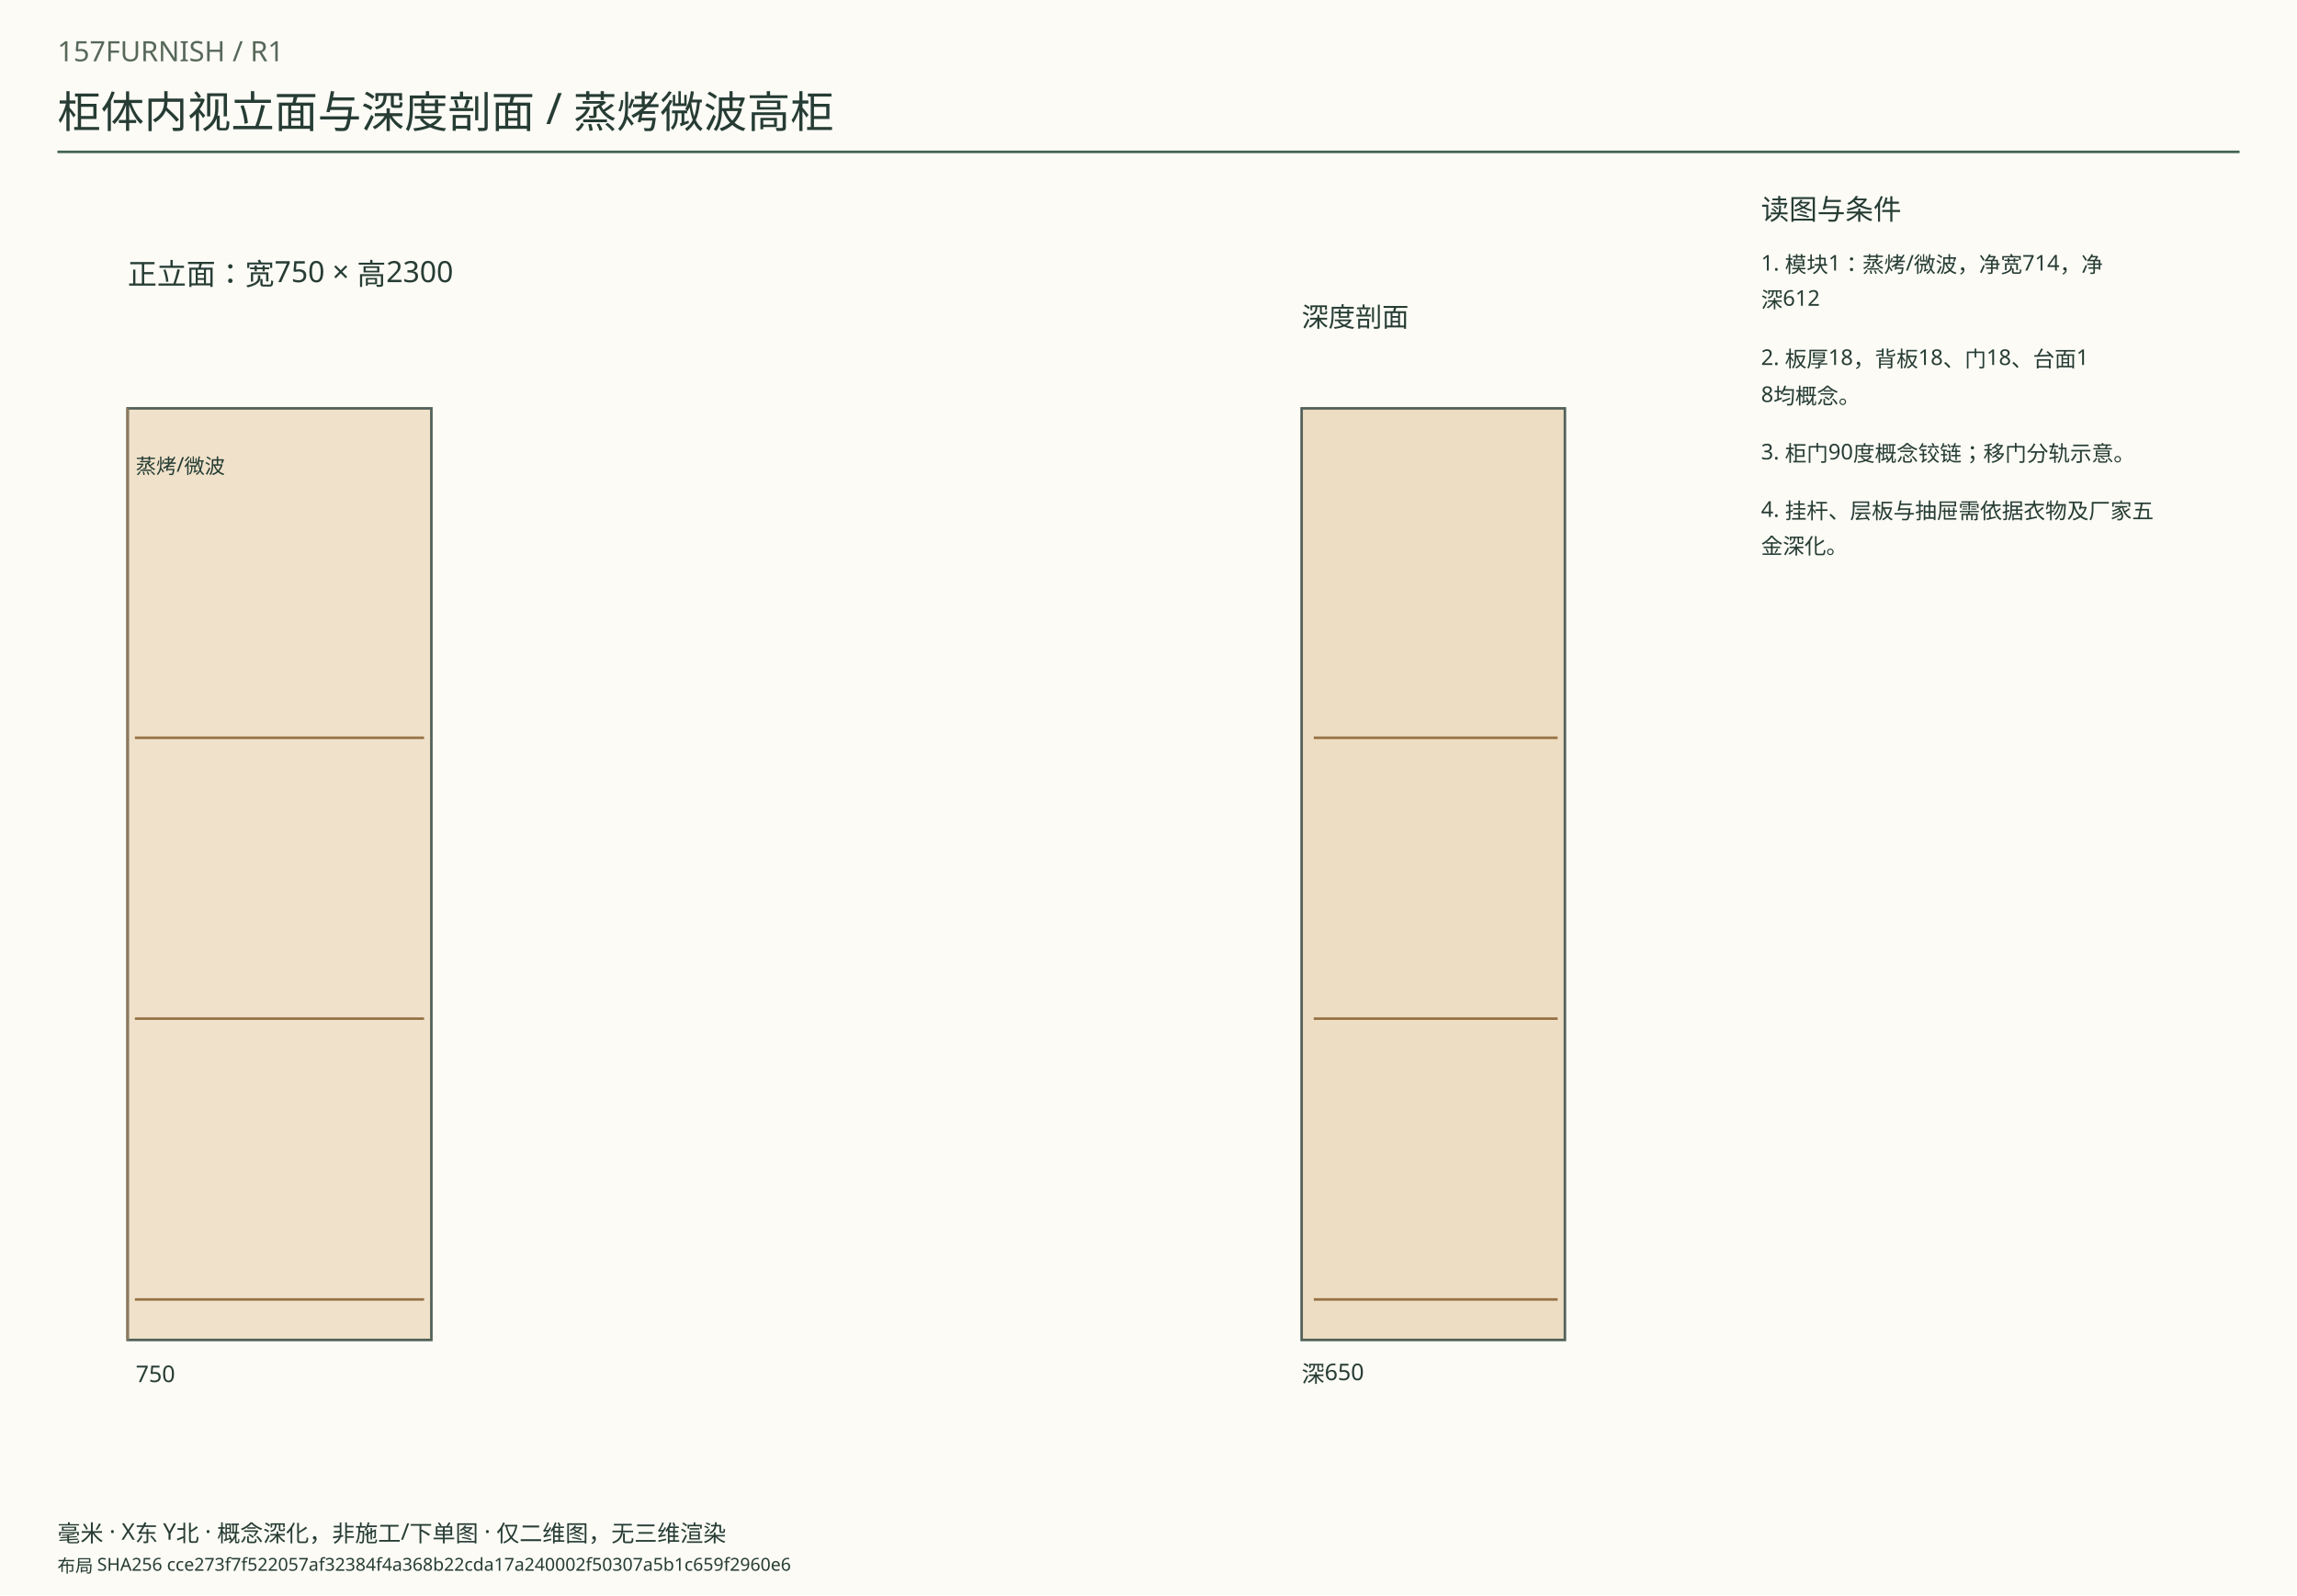
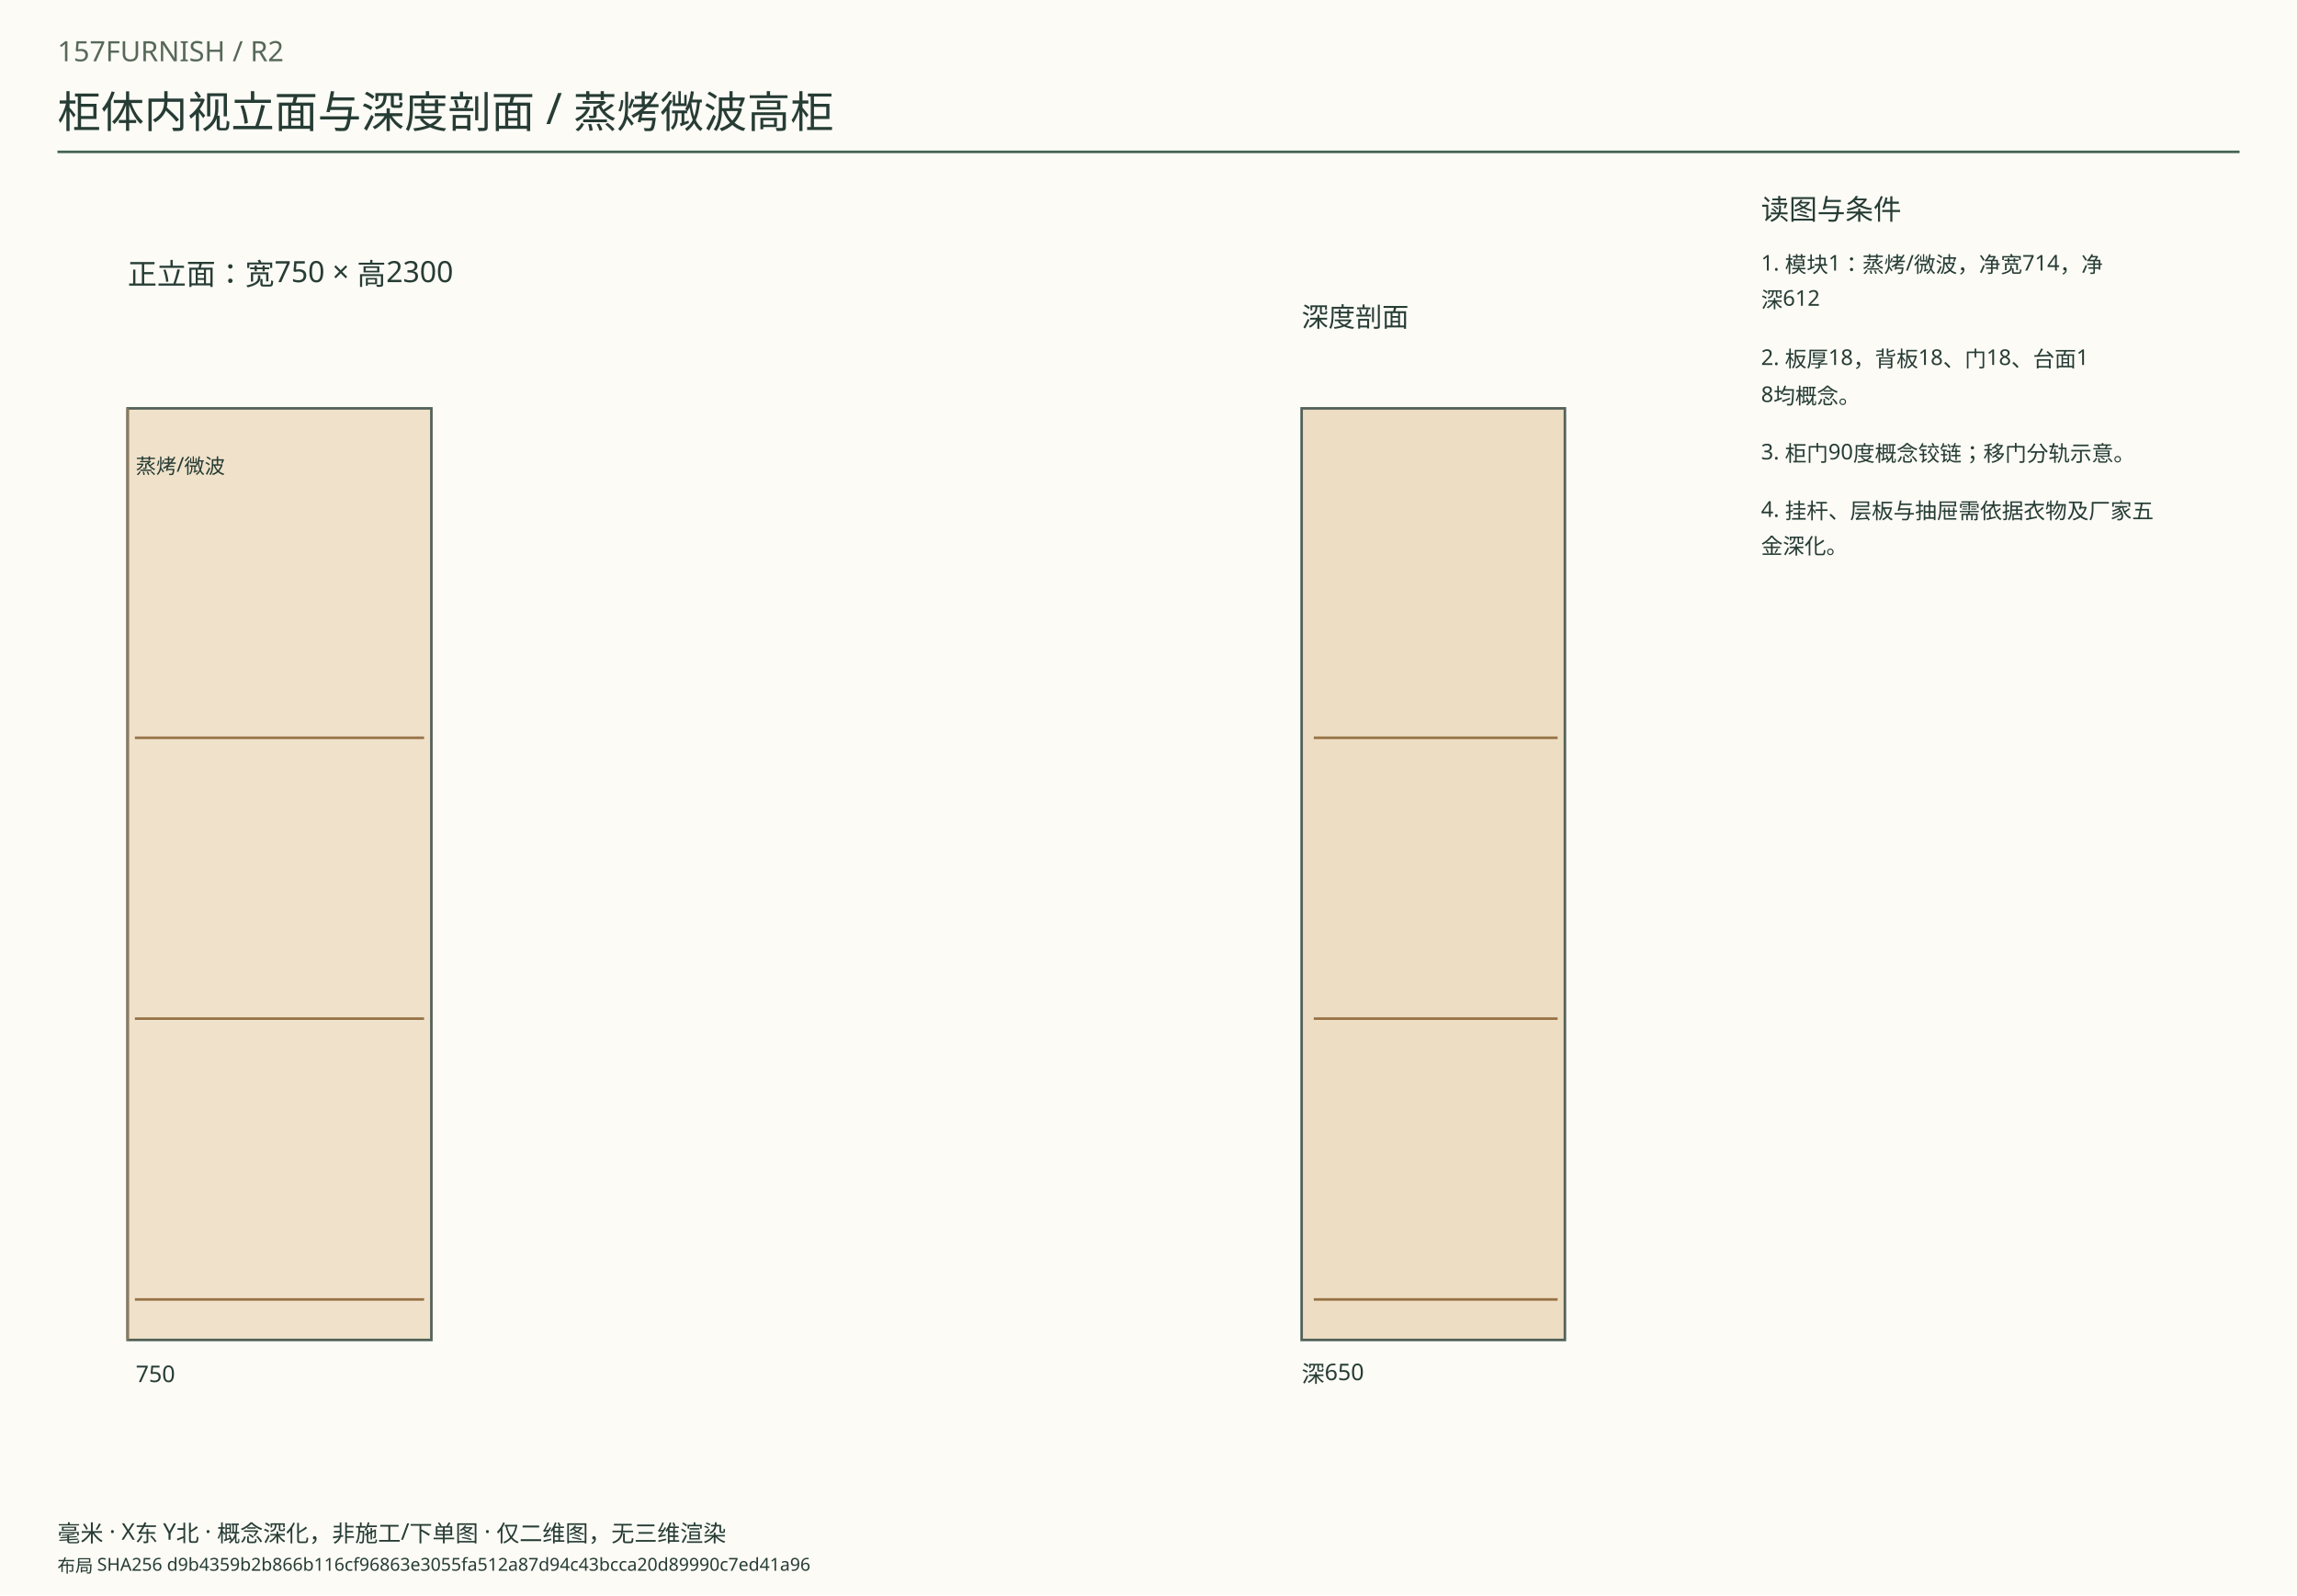
- <svg xmlns="http://www.w3.org/2000/svg" width="1800" height="1250" viewBox="0 0 1800 1250" data-revision="R1" data-layout-sha256="cce273f7f522057af32384f4a368b22cda17a240002f50307a5b1c659f2960e6">
+ <svg xmlns="http://www.w3.org/2000/svg" width="1800" height="1250" viewBox="0 0 1800 1250" data-revision="R2" data-layout-sha256="d9b4359b2b866b116cf96863e3055fa512a87d94c43bcca20d89990c7ed41a96">
  <rect x="0" y="0" width="1800" height="1250" fill="#fcfbf6" stroke="none" stroke-width="1" />
-   <text x="45.000" y="48.000" font-size="22" fill="#576858" font-family="Microsoft YaHei, sans-serif">157FURNISH  /  R1</text>
+   <text x="45.000" y="48.000" font-size="22" fill="#576858" font-family="Microsoft YaHei, sans-serif">157FURNISH  /  R2</text>
  <text x="45.000" y="100.000" font-size="34" fill="#263c34" font-family="Microsoft YaHei, sans-serif">柜体内视立面与深度剖面 / 蒸烤微波高柜</text>
  <polyline points="45.000,119.000 1755.000,119.000" fill="none" stroke="#456653" stroke-width="2" />
  <text x="45.000" y="1208.000" font-size="18" fill="#263c34" font-family="Microsoft YaHei, sans-serif">毫米 · X东 Y北 · 概念深化，非施工/下单图 · 仅二维图，无三维渲染</text>
-   <text x="45.000" y="1232.000" font-size="14" fill="#263c34" font-family="Microsoft YaHei, sans-serif">布局 SHA256 cce273f7f522057af32384f4a368b22cda17a240002f50307a5b1c659f2960e6</text>
+   <text x="45.000" y="1232.000" font-size="14" fill="#263c34" font-family="Microsoft YaHei, sans-serif">布局 SHA256 d9b4359b2b866b116cf96863e3055fa512a87d94c43bcca20d89990c7ed41a96</text>
  <text x="1380.000" y="172.000" font-size="22" fill="#263c34" font-family="Microsoft YaHei, sans-serif">读图与条件</text>
  <text x="1380.000" y="212.000" font-size="17" fill="#263c34" font-family="Microsoft YaHei, sans-serif">1. 模块1：蒸烤/微波，净宽714，净</text>
  <text x="1380.000" y="241.000" font-size="17" fill="#263c34" font-family="Microsoft YaHei, sans-serif">深612</text>
  <text x="1380.000" y="286.000" font-size="17" fill="#263c34" font-family="Microsoft YaHei, sans-serif">2. 板厚18，背板18、门18、台面1</text>
  <text x="1380.000" y="315.000" font-size="17" fill="#263c34" font-family="Microsoft YaHei, sans-serif">8均概念。</text>
  <text x="1380.000" y="360.000" font-size="17" fill="#263c34" font-family="Microsoft YaHei, sans-serif">3. 柜门90度概念铰链；移门分轨示意。</text>
  <text x="1380.000" y="405.000" font-size="17" fill="#263c34" font-family="Microsoft YaHei, sans-serif">4. 挂杆、层板与抽屉需依据衣物及厂家五</text>
  <text x="1380.000" y="434.000" font-size="17" fill="#263c34" font-family="Microsoft YaHei, sans-serif">金深化。</text>
  <rect x="100" y="320" width="238.043" height="730" fill="#f0e2ca" stroke="#526159" stroke-width="2" />
  <polyline points="100.000,1050.000 100.000,320.000" fill="none" stroke="#8c795b" stroke-width="2" />
  <text x="106.348" y="371.000" font-size="16" fill="#263c34" font-family="Microsoft YaHei, sans-serif">蒸烤/微波</text>
  <polyline points="105.713,1018.261 332.330,1018.261" fill="none" stroke="#967245" stroke-width="2" />
  <polyline points="105.713,798.203 332.330,798.203" fill="none" stroke="#967245" stroke-width="2" />
  <polyline points="105.713,578.145 332.330,578.145" fill="none" stroke="#967245" stroke-width="2" />
  <text x="106.348" y="1083.000" font-size="18" fill="#263c34" font-family="Microsoft YaHei, sans-serif">750</text>
  <rect x="1020" y="320" width="206.304" height="730" fill="#edddc3" stroke="#526159" stroke-width="2" />
  <polyline points="1029.522,1018.261 1220.591,1018.261" fill="none" stroke="#967245" stroke-width="2" />
  <polyline points="1029.522,798.203 1220.591,798.203" fill="none" stroke="#967245" stroke-width="2" />
  <polyline points="1029.522,578.145 1220.591,578.145" fill="none" stroke="#967245" stroke-width="2" />
  <text x="1020.000" y="1083.000" font-size="18" fill="#263c34" font-family="Microsoft YaHei, sans-serif">深650</text>
  <text x="100.000" y="223.000" font-size="23" fill="#263c34" font-family="Microsoft YaHei, sans-serif">正立面：宽750 × 高2300</text>
  <text x="1020.000" y="256.000" font-size="21" fill="#263c34" font-family="Microsoft YaHei, sans-serif">深度剖面</text>
</svg>
